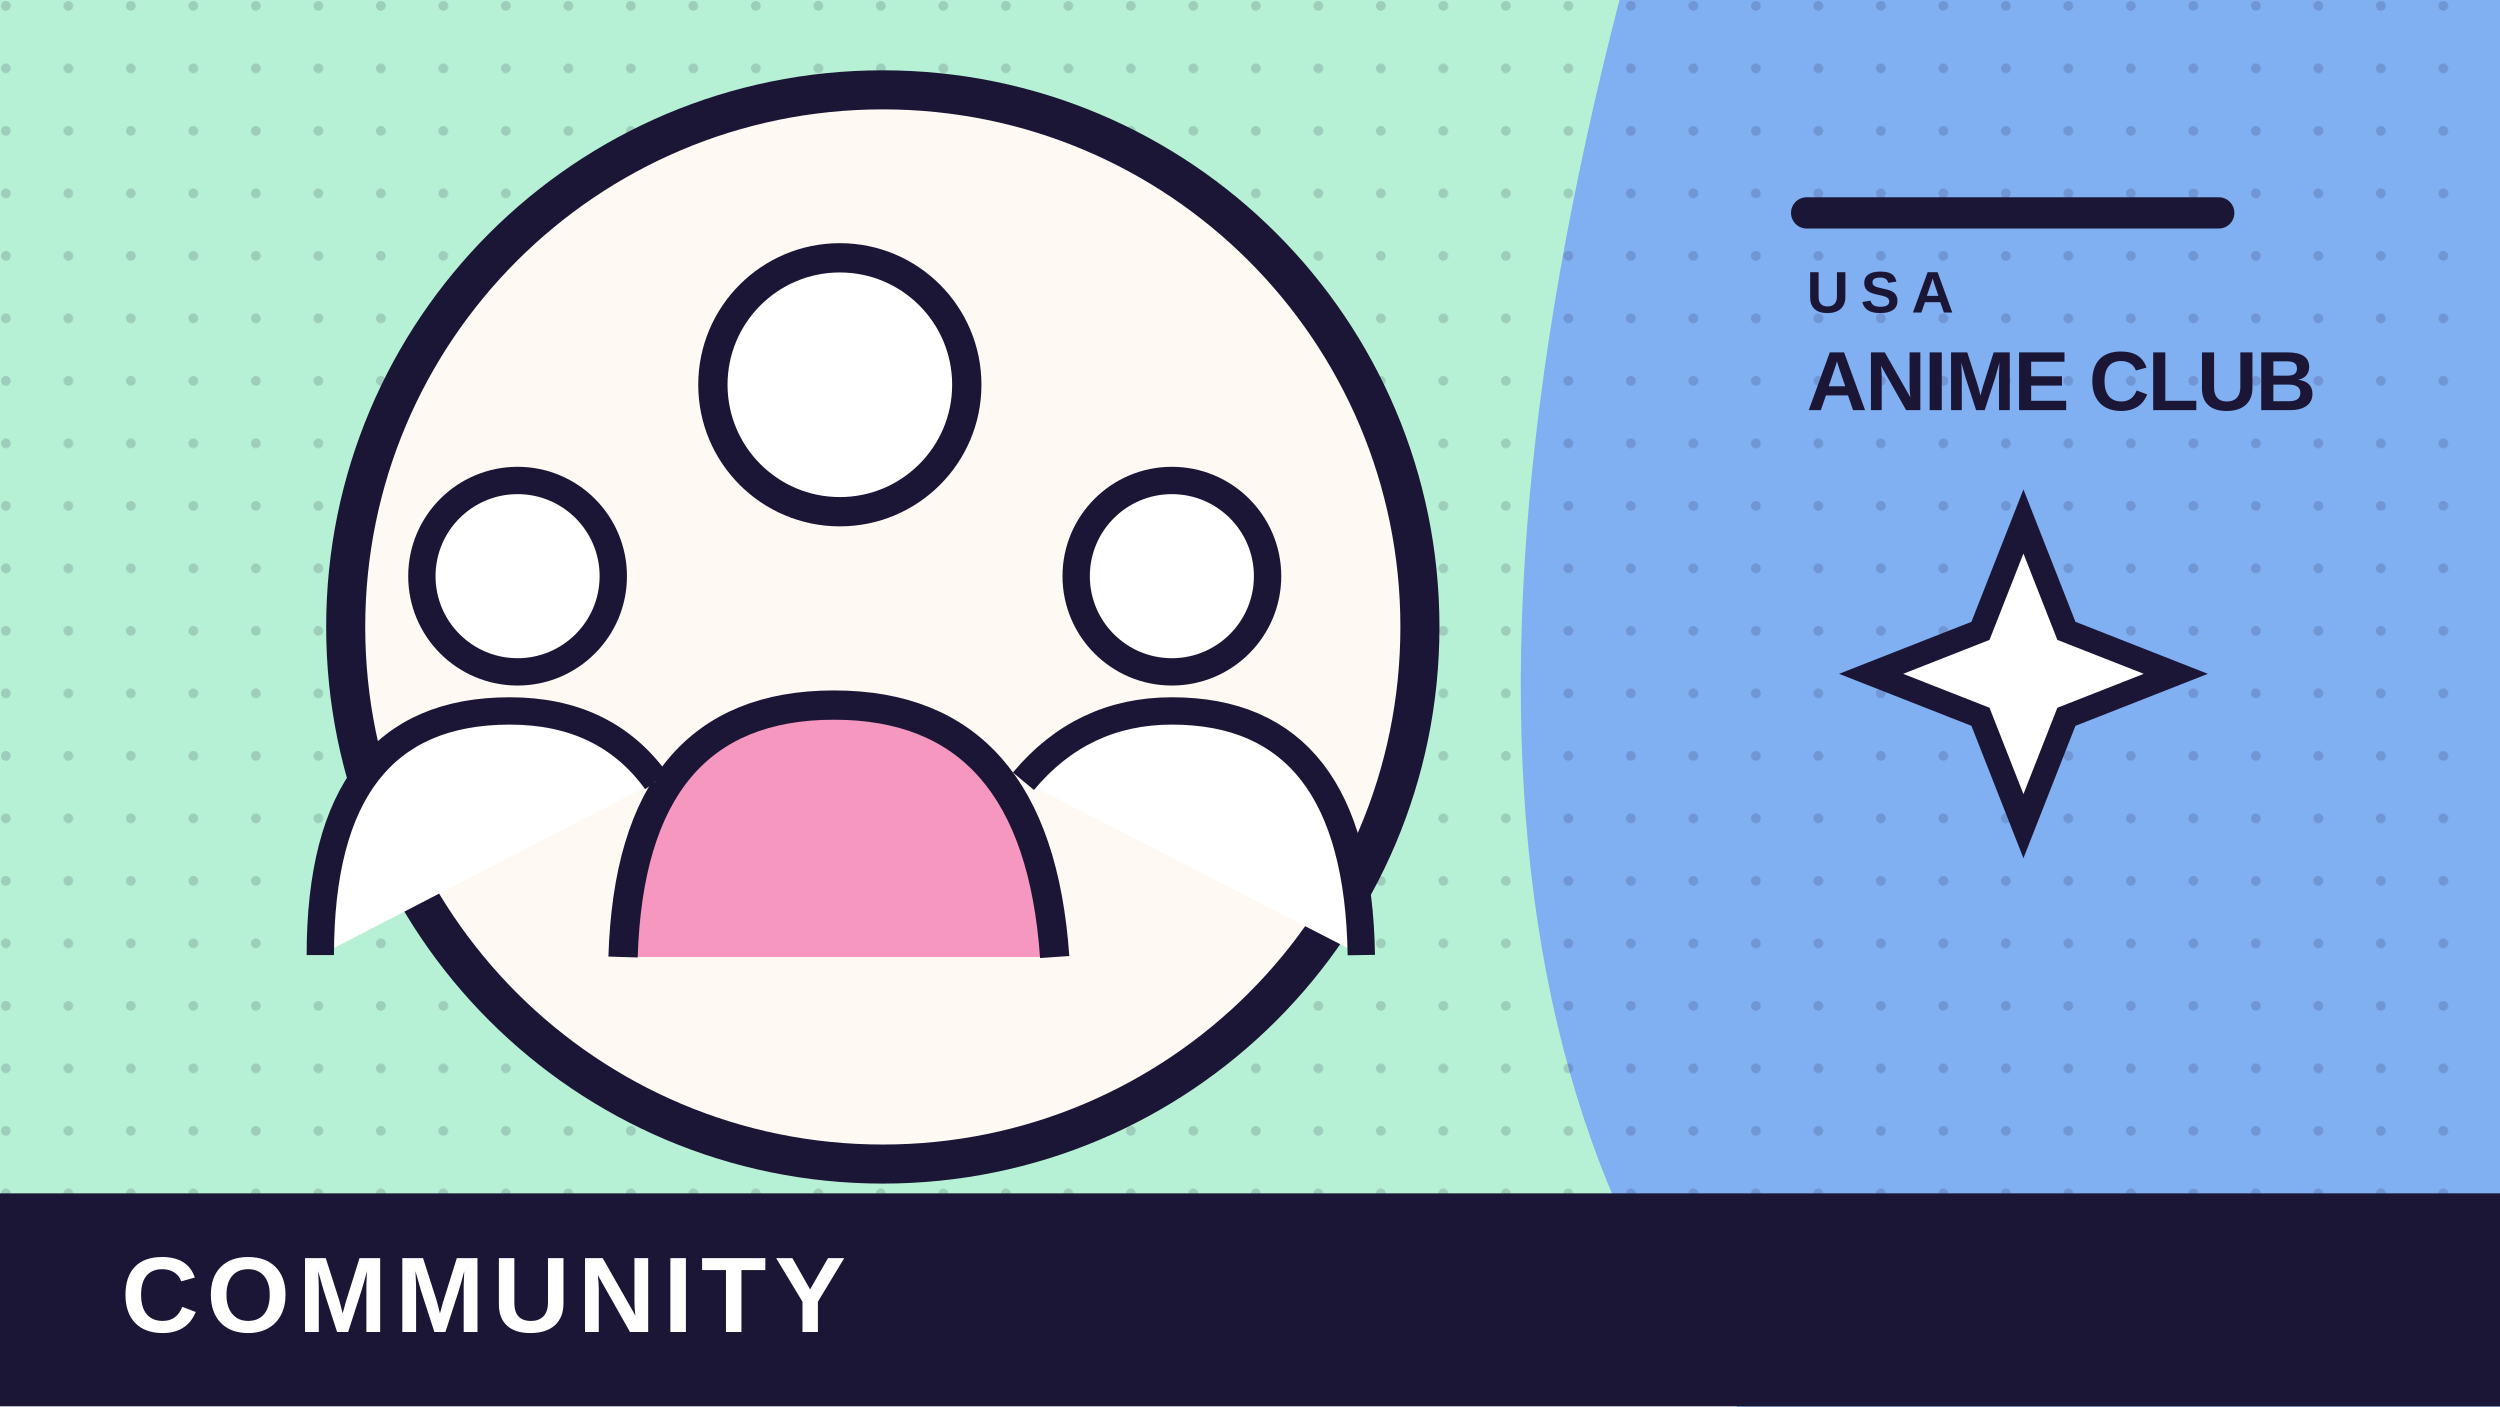
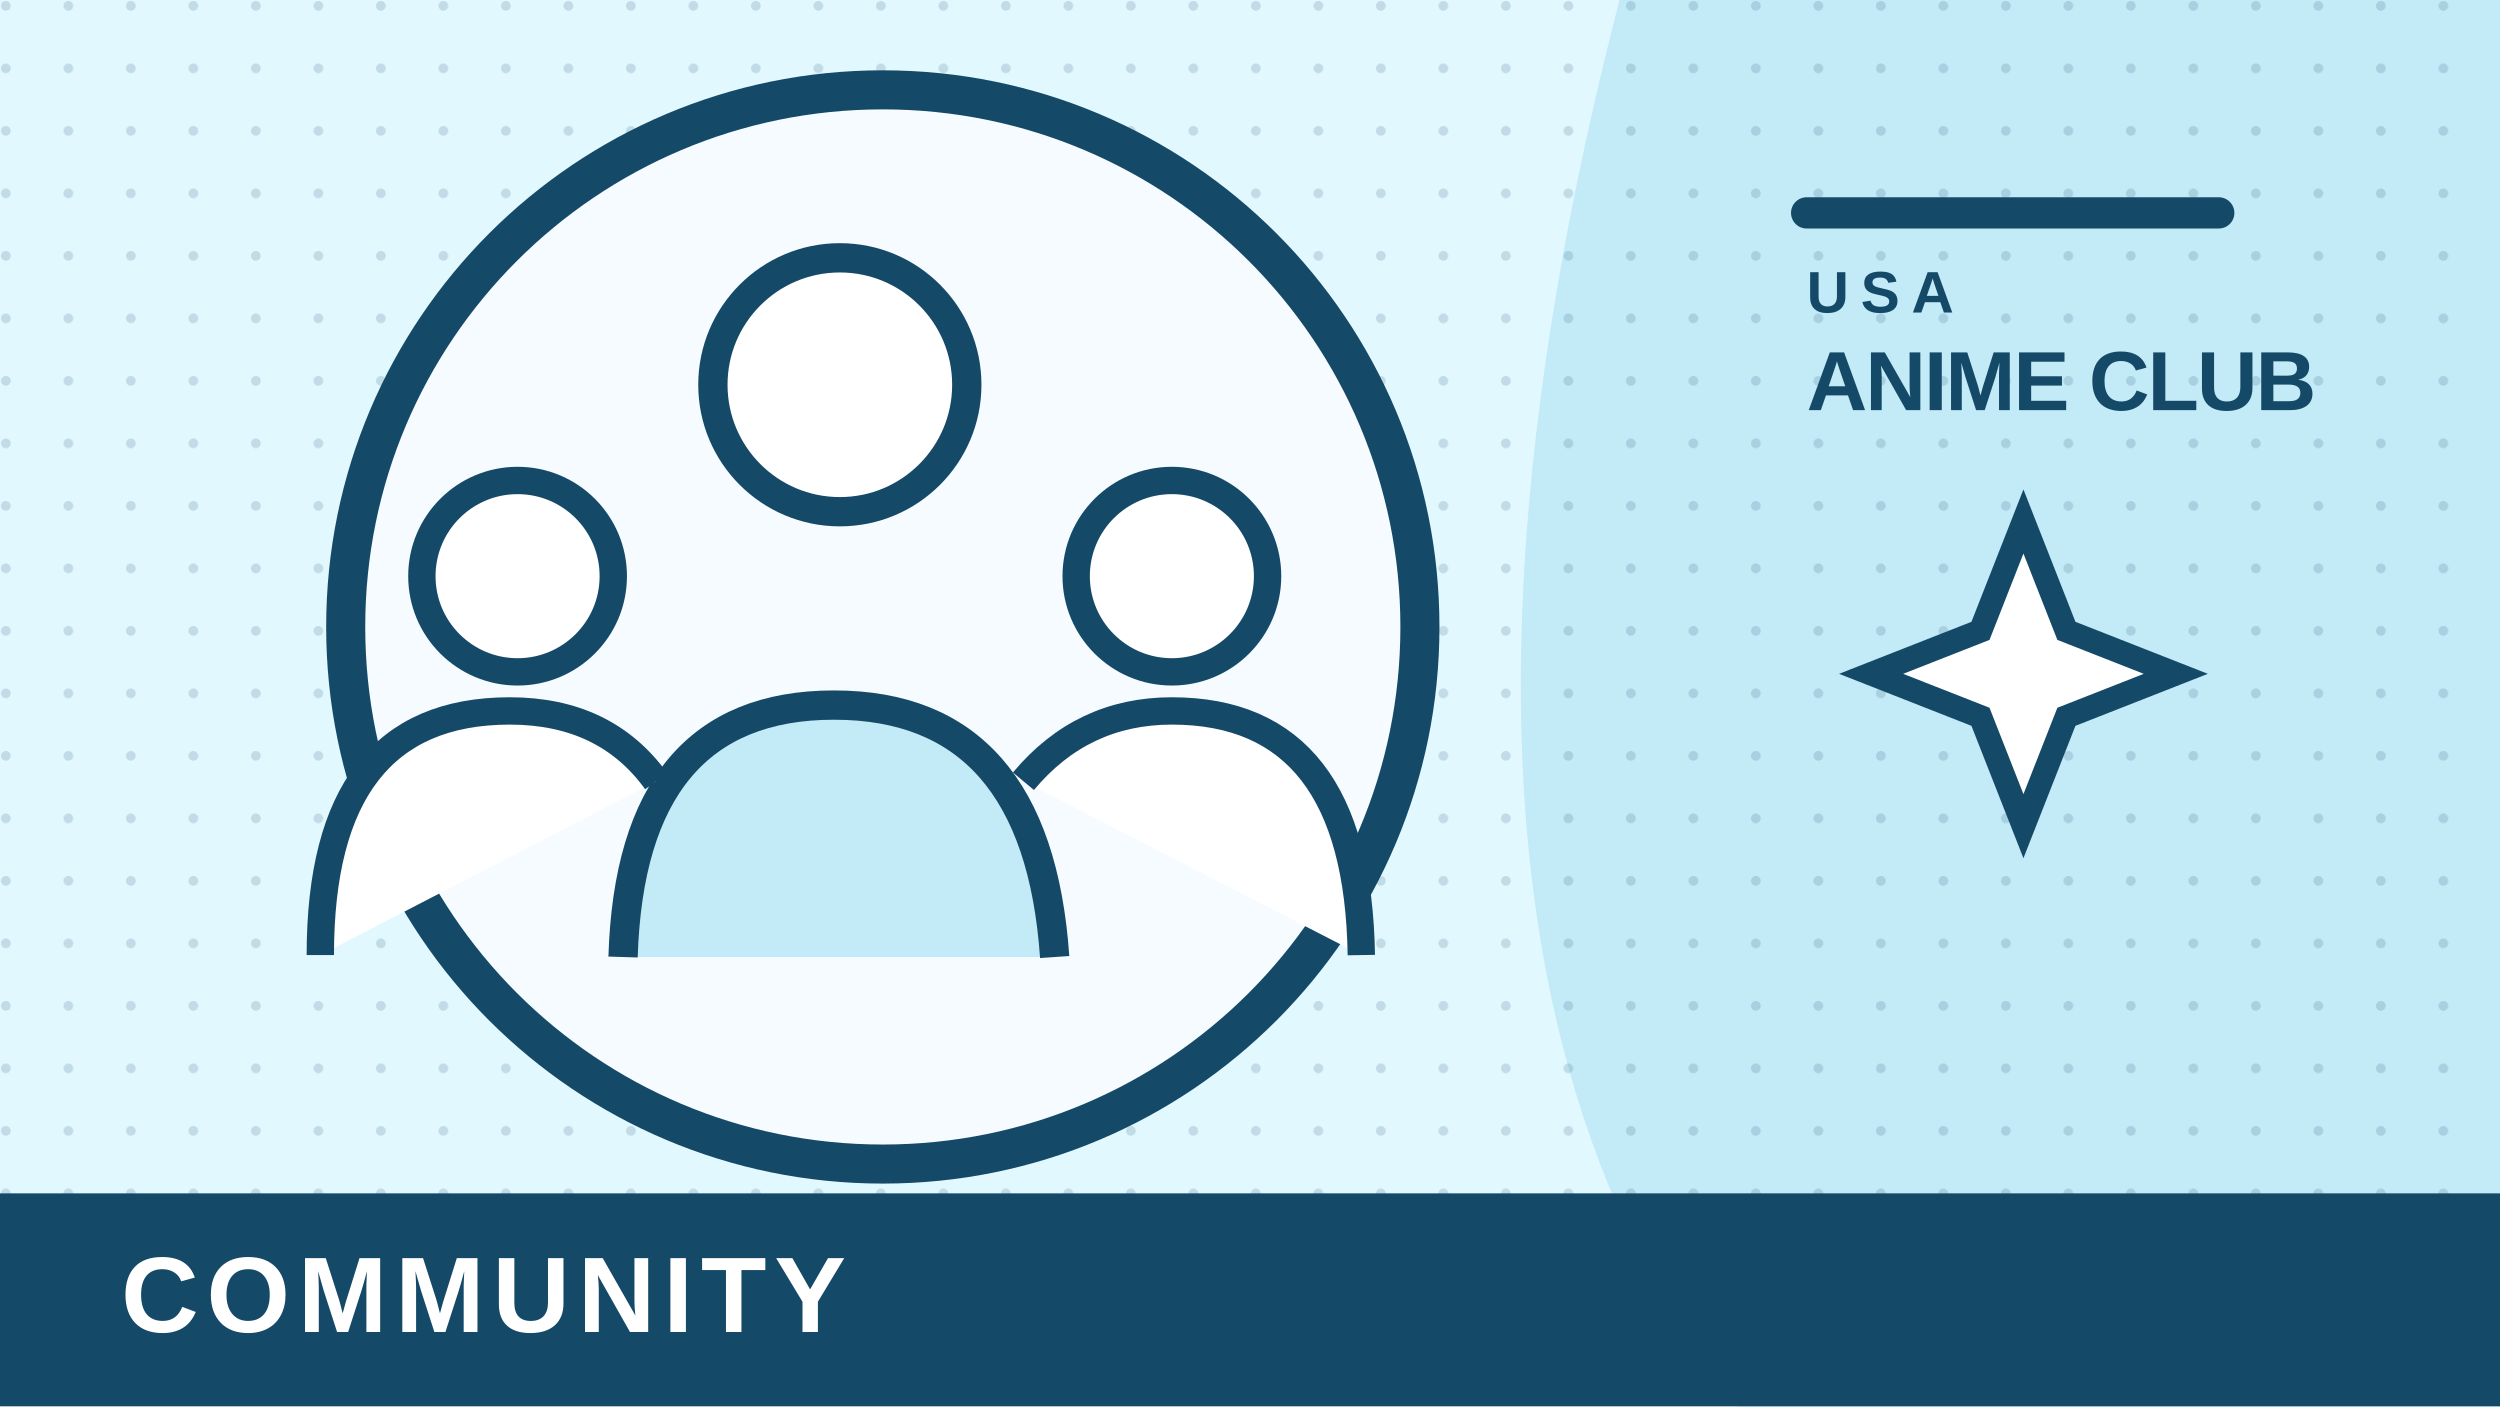
<svg xmlns="http://www.w3.org/2000/svg" viewBox="0 0 1280 720" role="img" aria-labelledby="t d">
  <defs>
    <pattern id="p" width="32" height="32" patternUnits="userSpaceOnUse">
-       <circle cx="3" cy="3" r="2.5" fill="#1b1635" opacity=".16" />
+       <circle cx="3" cy="3" r="2.5" fill="#154968" opacity=".16" />
    </pattern>
  </defs>
-   <rect width="1280" height="720" fill="#b6f1d5" />
-   <path d="M870-140h590v900H925Q663 500 870-140Z" fill="#80aff2" />
+   <rect width="1280" height="720" fill="#e2f8ff" />
+   <path d="M870-140h590v900H925Q663 500 870-140Z" fill="#c3eaf7" />
  <rect width="1280" height="720" fill="url(#p)" />
-   <circle cx="452" cy="321" r="275" fill="#fff9f3" stroke="#1b1635" stroke-width="20" />
+   <circle cx="452" cy="321" r="275" fill="#f5fbff" stroke="#154968" stroke-width="20" />
  <g transform="translate(-8 0) scale(1.0)">
-     <circle cx="438" cy="197" r="65" fill="#fff" stroke="#1b1635" stroke-width="15" />
-     <circle cx="273" cy="295" r="49" fill="#fff" stroke="#1b1635" stroke-width="14" />
-     <circle cx="608" cy="295" r="49" fill="#fff" stroke="#1b1635" stroke-width="14" />
-     <path d="M327 490q4-129 108-129t113 129" fill="#f597be" stroke="#1b1635" stroke-width="15" />
-     <path d="M172 489q0-125 97-125 49 0 75 36M532 400q30-36 76-36 95 0 97 125" fill="#fff" stroke="#1b1635" stroke-width="14" />
+     <circle cx="438" cy="197" r="65" fill="#fff" stroke="#154968" stroke-width="15" />
+     <circle cx="273" cy="295" r="49" fill="#fff" stroke="#154968" stroke-width="14" />
+     <circle cx="608" cy="295" r="49" fill="#fff" stroke="#154968" stroke-width="14" />
+     <path d="M327 490q4-129 108-129t113 129" fill="#c3eaf7" stroke="#154968" stroke-width="15" />
+     <path d="M172 489q0-125 97-125 49 0 75 36M532 400q30-36 76-36 95 0 97 125" fill="#fff" stroke="#154968" stroke-width="14" />
  </g>
-   <path d="M925 109h211" stroke="#1b1635" stroke-width="16" stroke-linecap="round" />
-   <text x="925" y="160" fill="#1b1635" font-family="Arial,sans-serif" font-size="30" font-weight="900" letter-spacing="6">USA</text>
-   <text x="925" y="210" fill="#1b1635" font-family="Arial,sans-serif" font-size="43" font-weight="900" letter-spacing="-1">ANIME CLUB</text>
-   <path d="m1036 267 22 56 56 22-56 22-22 56-22-56-56-22 56-22Z" fill="#fff" stroke="#1b1635" stroke-width="12" />
-   <rect y="611" width="1280" height="109" fill="#1b1635" />
+   <path d="M925 109h211" stroke="#154968" stroke-width="16" stroke-linecap="round" />
+   <text x="925" y="160" fill="#154968" font-family="Arial,sans-serif" font-size="30" font-weight="900" letter-spacing="6">USA</text>
+   <text x="925" y="210" fill="#154968" font-family="Arial,sans-serif" font-size="43" font-weight="900" letter-spacing="-1">ANIME CLUB</text>
+   <path d="m1036 267 22 56 56 22-56 22-22 56-22-56-56-22 56-22Z" fill="#fff" stroke="#154968" stroke-width="12" />
+   <rect y="611" width="1280" height="109" fill="#154968" />
  <text x="62" y="682" font-family="Arial,sans-serif" font-size="55" font-weight="900" letter-spacing="4" fill="#fff">COMMUNITY</text>
</svg>
